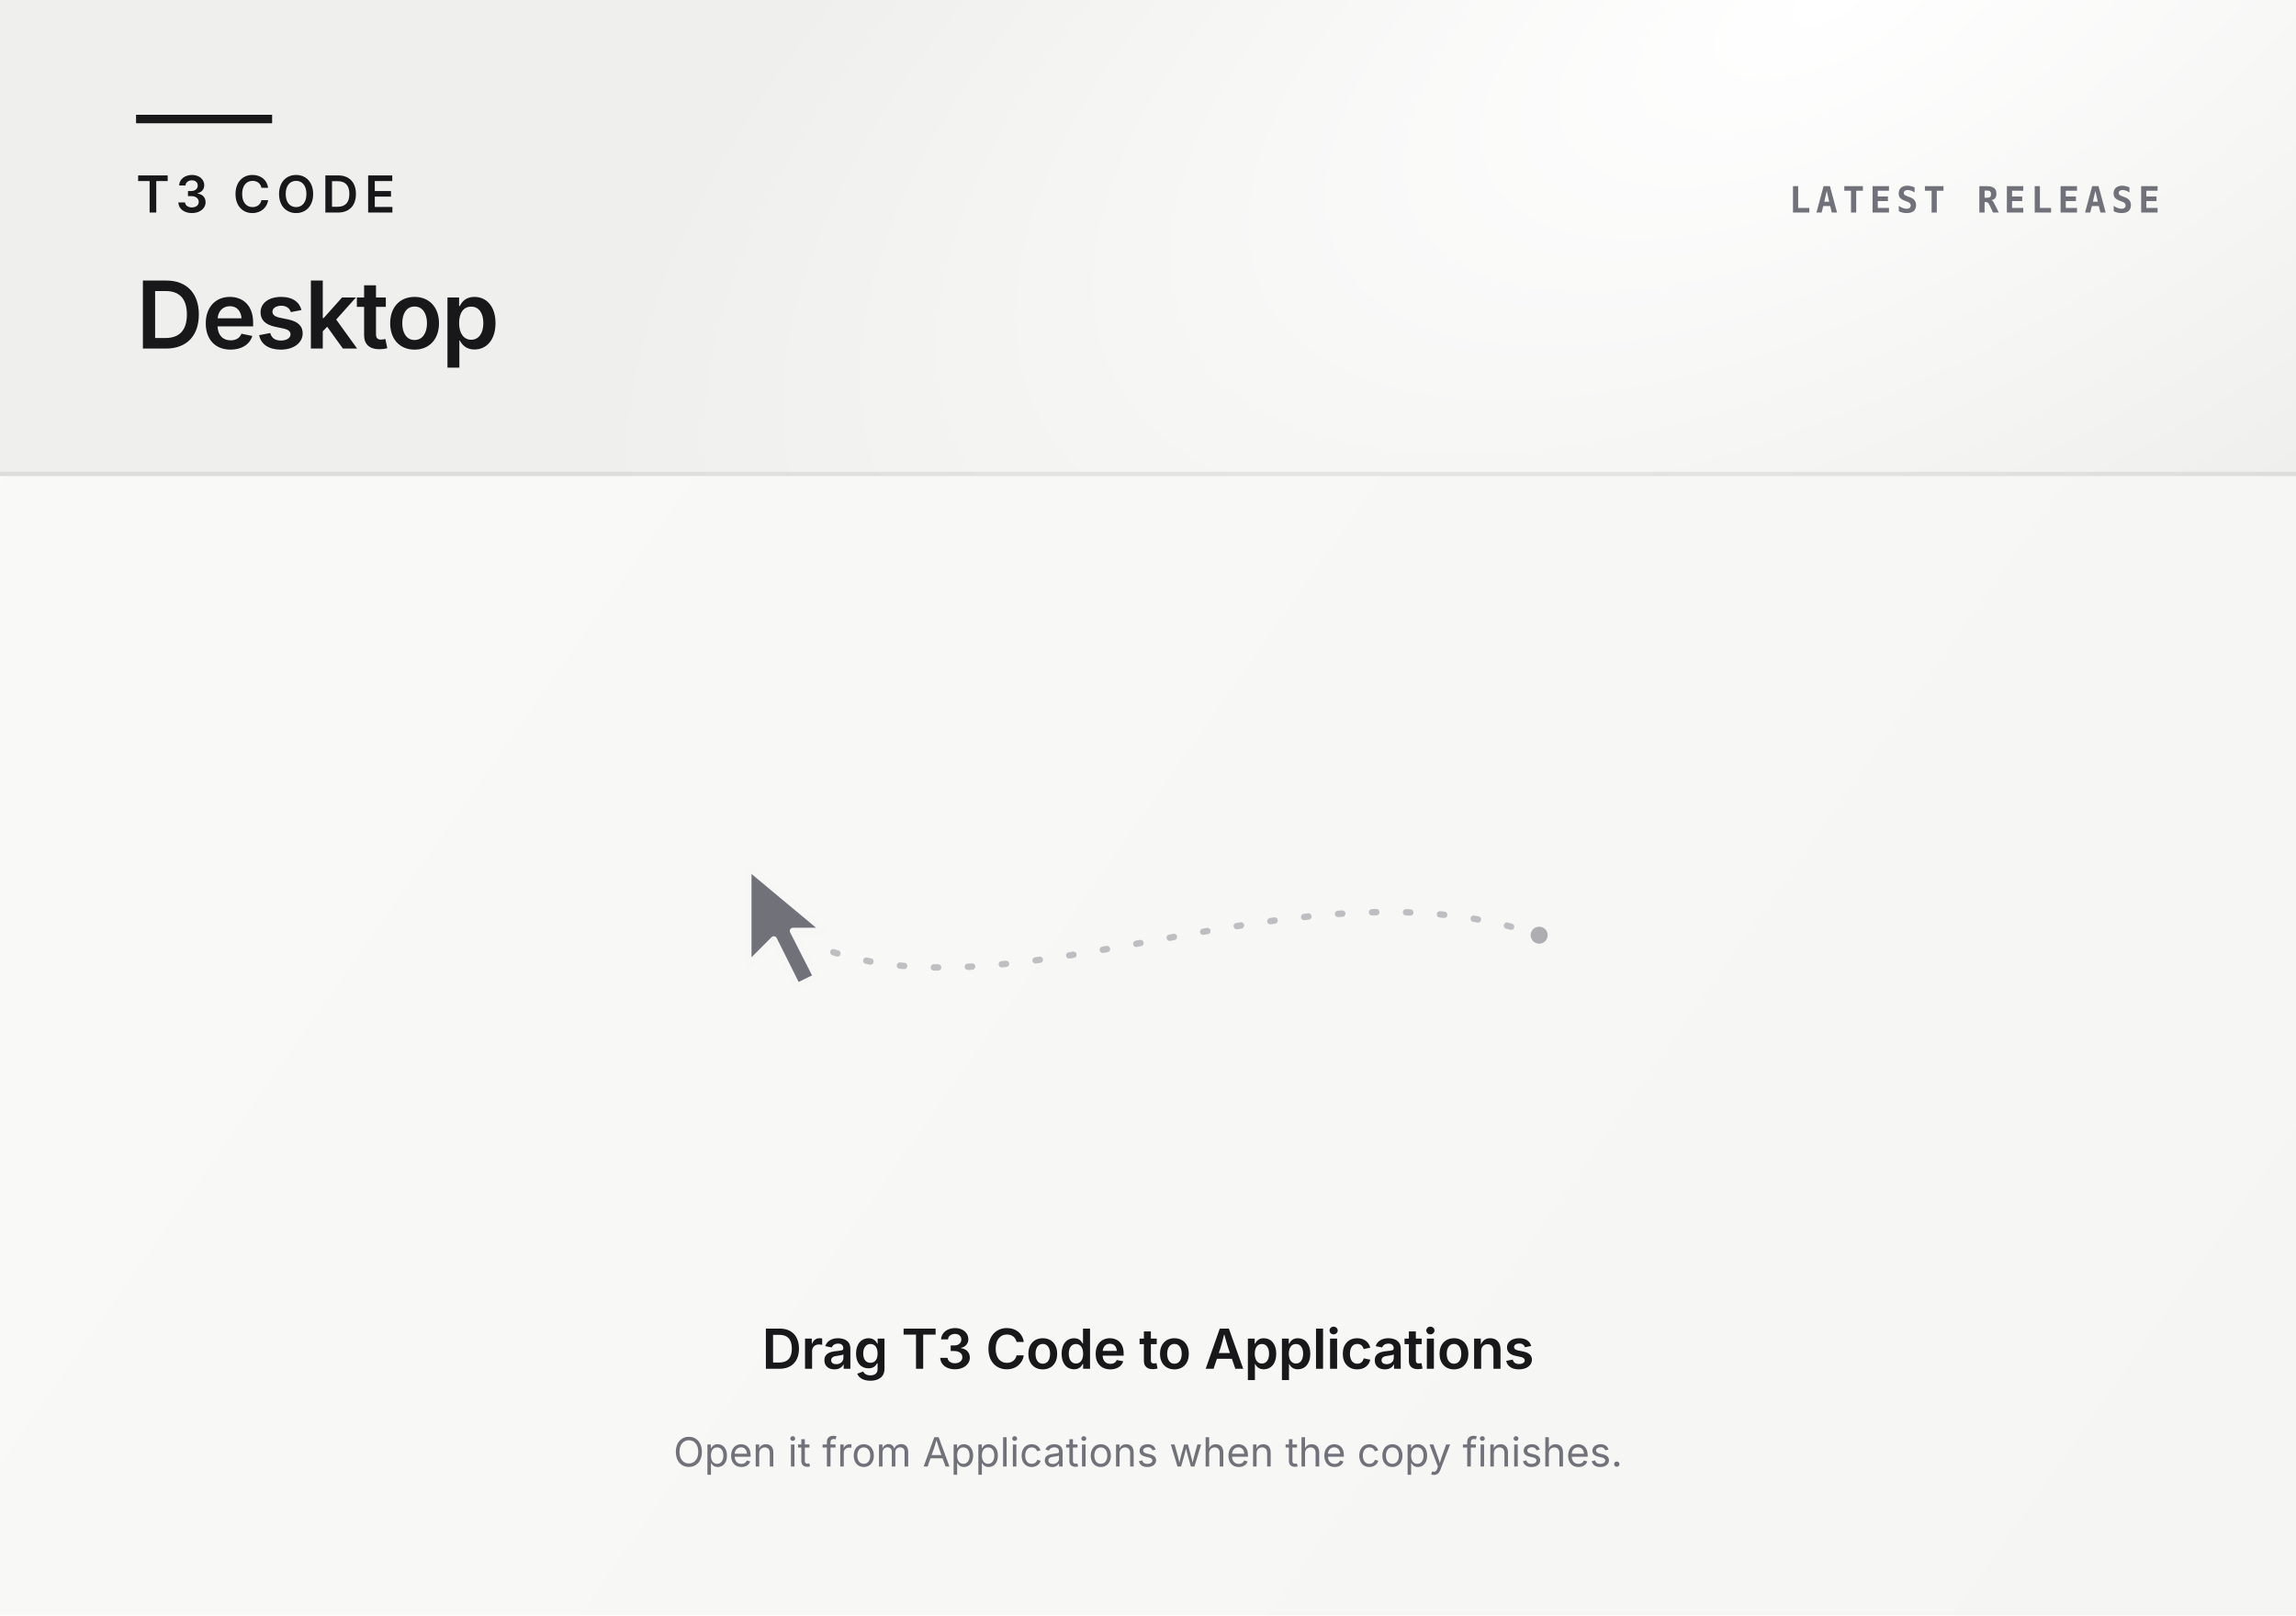
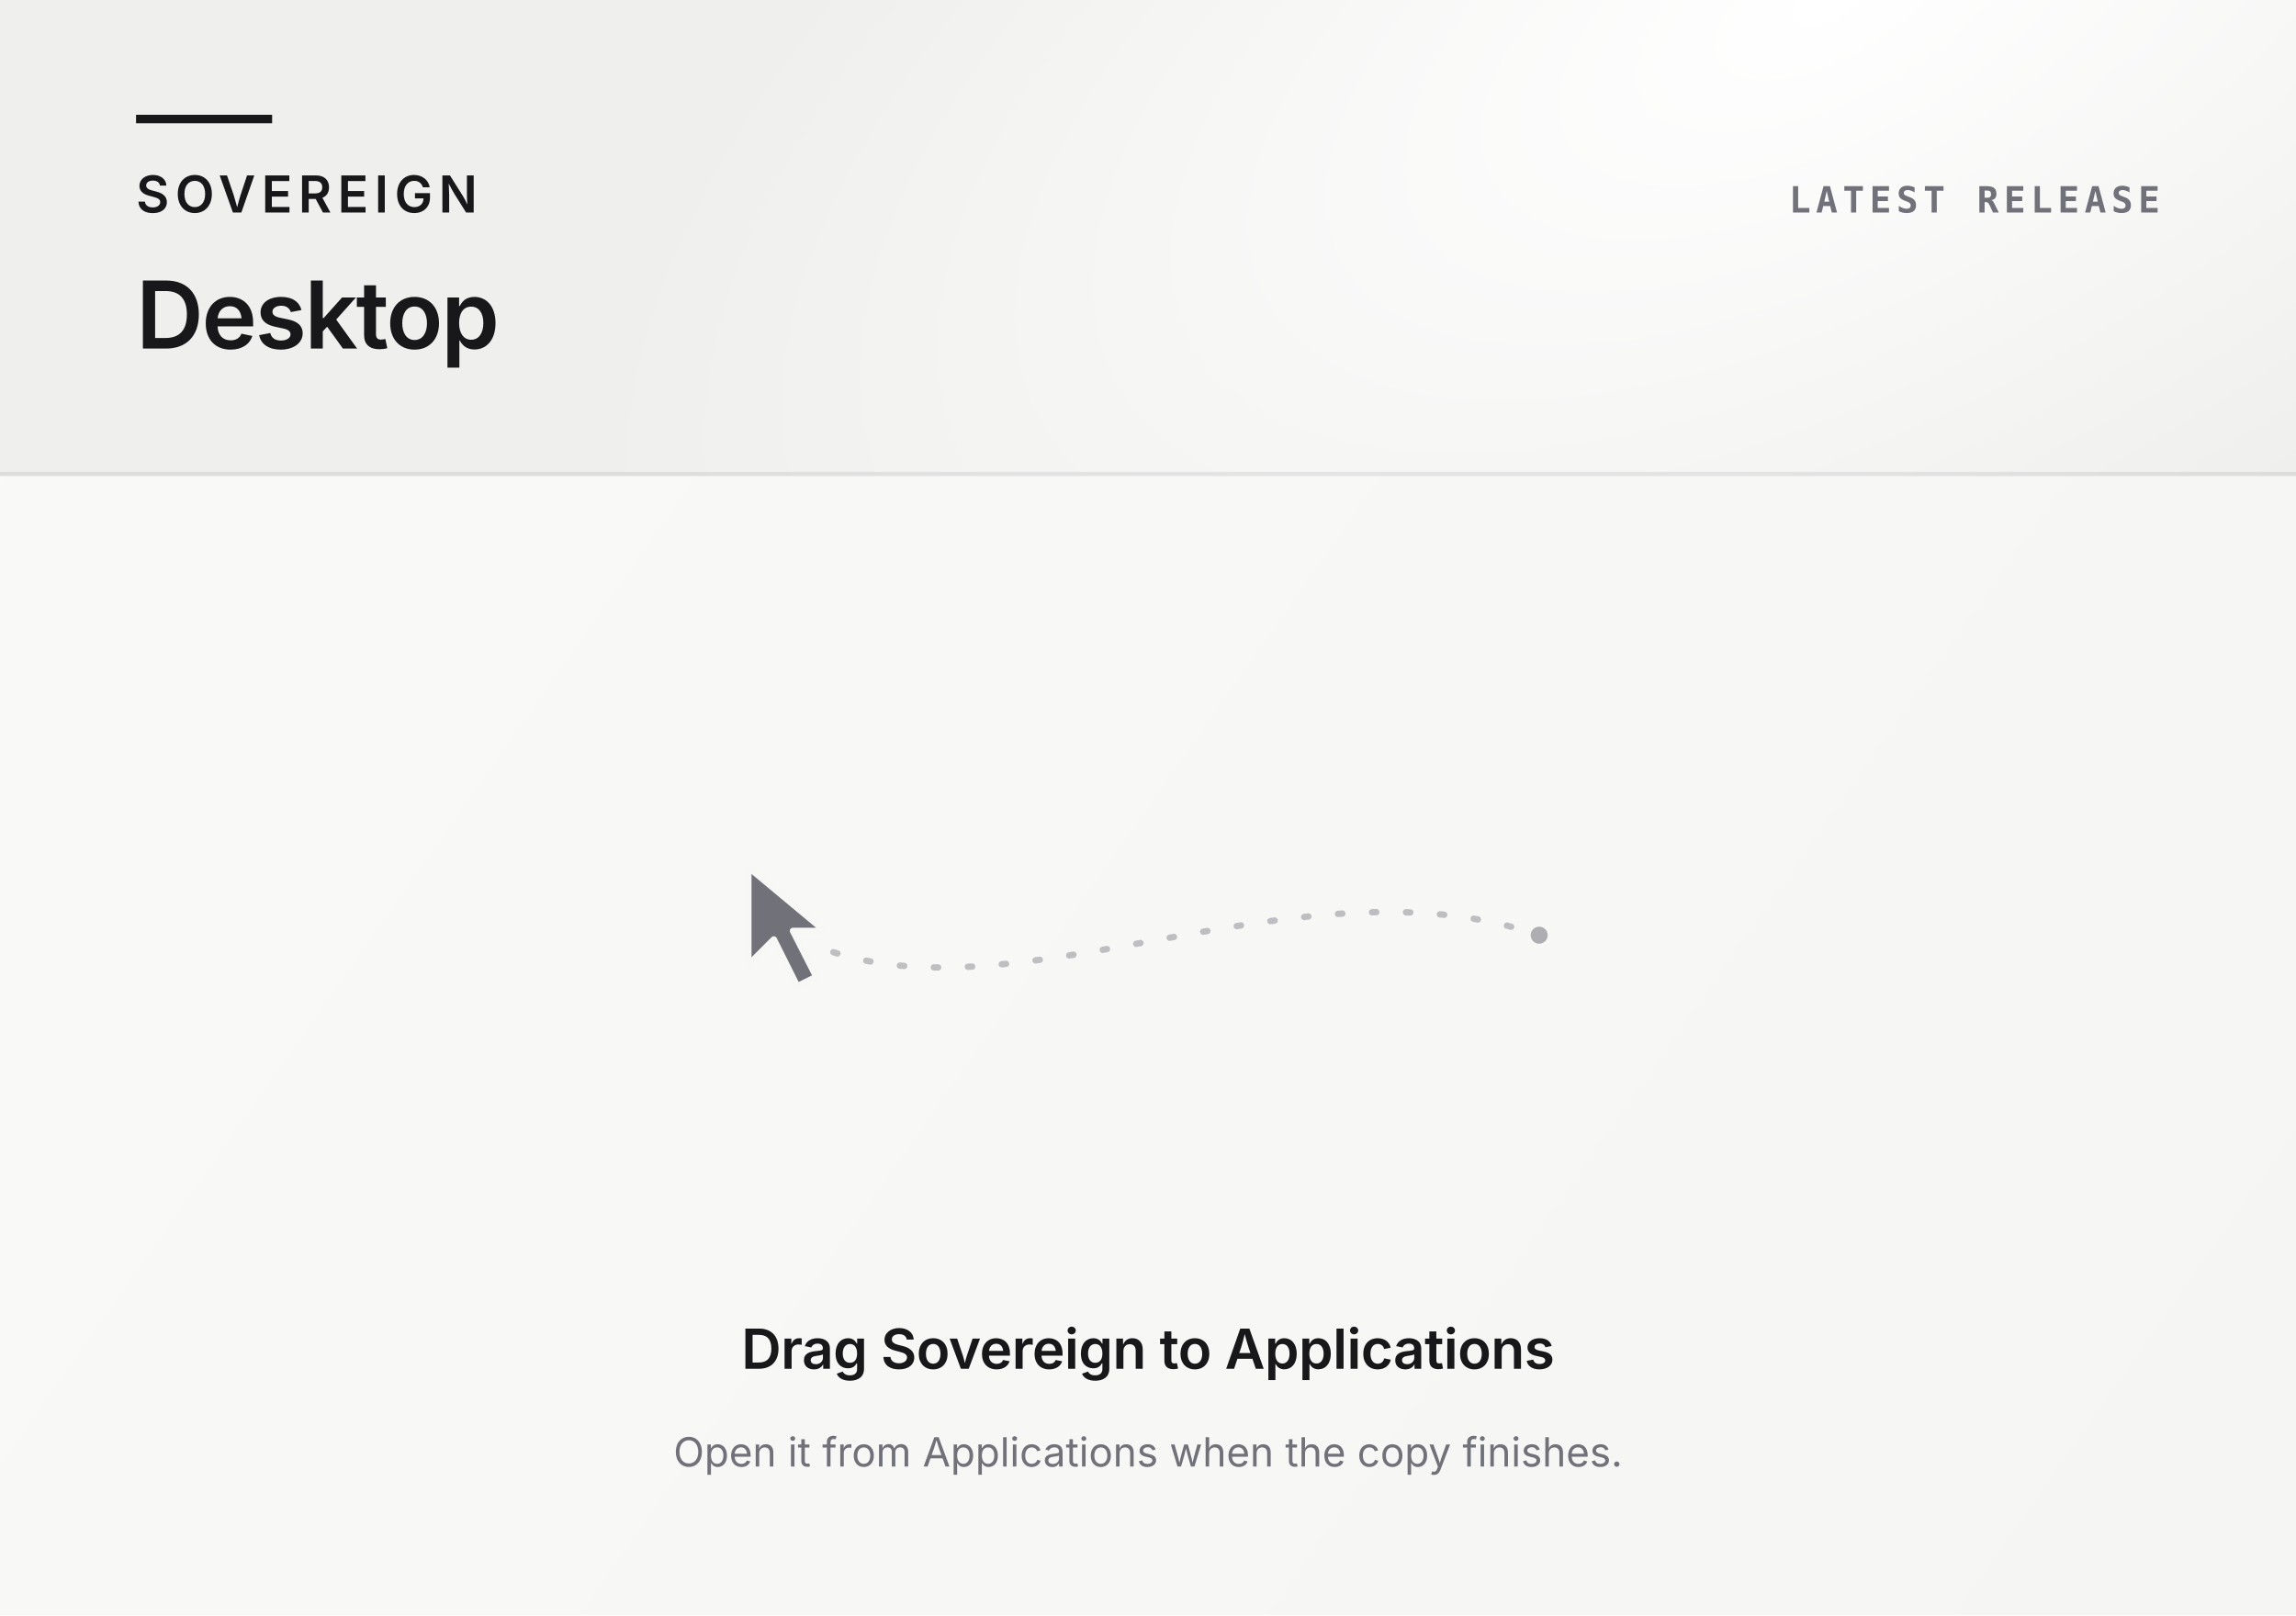
<svg xmlns="http://www.w3.org/2000/svg" width="1080" height="760" viewBox="0 0 540 380" fill="none">
  <defs>
    <linearGradient id="latest-surface" x1="0" y1="0" x2="540" y2="380" gradientUnits="userSpaceOnUse">
      <stop stop-color="#FAFAF9" />
      <stop offset="1" stop-color="#F5F5F4" />
    </linearGradient>
    <radialGradient id="latest-light" cx="0" cy="0" r="1" gradientUnits="userSpaceOnUse" gradientTransform="translate(430 0) rotate(152) scale(320 150)">
      <stop stop-color="#FFFFFF" />
      <stop offset="1" stop-color="#FFFFFF" stop-opacity="0" />
    </radialGradient>
  </defs>
  <rect width="540" height="380" fill="url(#latest-surface)" />
  <rect width="540" height="112" fill="#EFEFED" />
  <rect width="540" height="112" fill="url(#latest-light)" />
  <path d="M0 111.5H540" stroke="#18181B" stroke-opacity="0.08" />
  <path d="M32 28H64" stroke="#18181B" stroke-width="2" />
  <g font-family="-apple-system, BlinkMacSystemFont, sans-serif" fill="#18181B">
-     <text x="32" y="50" font-size="12" font-weight="600" letter-spacing="1.4">T3 CODE</text>
+     <text x="32" y="50" font-size="12" font-weight="600" letter-spacing="1.4">SOVEREIGN</text>
    <text x="32" y="82" font-size="22" font-weight="600" letter-spacing="-0.45">Desktop</text>
    <text x="508" y="50" text-anchor="end" font-family="ui-monospace, SFMono-Regular, Menlo, monospace" font-size="8.5" font-weight="600" letter-spacing="1.2" fill="#71717A">LATEST RELEASE</text>
  </g>
  <path d="M196 224C242 239 307 201 362 220" stroke="#71717A" stroke-width="1.5" stroke-linecap="round" stroke-dasharray="1 7" opacity="0.42" />
  <circle cx="362" cy="220" r="2" fill="#71717A" opacity="0.55" />
  <path d="M176 204V227L182 221L187.5 232L192 229.8L186.5 219H194L176 204Z" fill="#71717A" stroke="#F7F7F5" stroke-width="1.5" stroke-linejoin="round" />
  <g font-family="-apple-system, BlinkMacSystemFont, sans-serif" text-anchor="middle">
-     <text x="270" y="322" font-size="13" font-weight="600" letter-spacing="-0.1" fill="#18181B">Drag T3 Code to Applications</text>
+     <text x="270" y="322" font-size="13" font-weight="600" letter-spacing="-0.1" fill="#18181B">Drag Sovereign to Applications</text>
    <text x="270" y="345" font-size="9.5" fill="#71717A">Open it from Applications when the copy finishes.</text>
  </g>
</svg>
